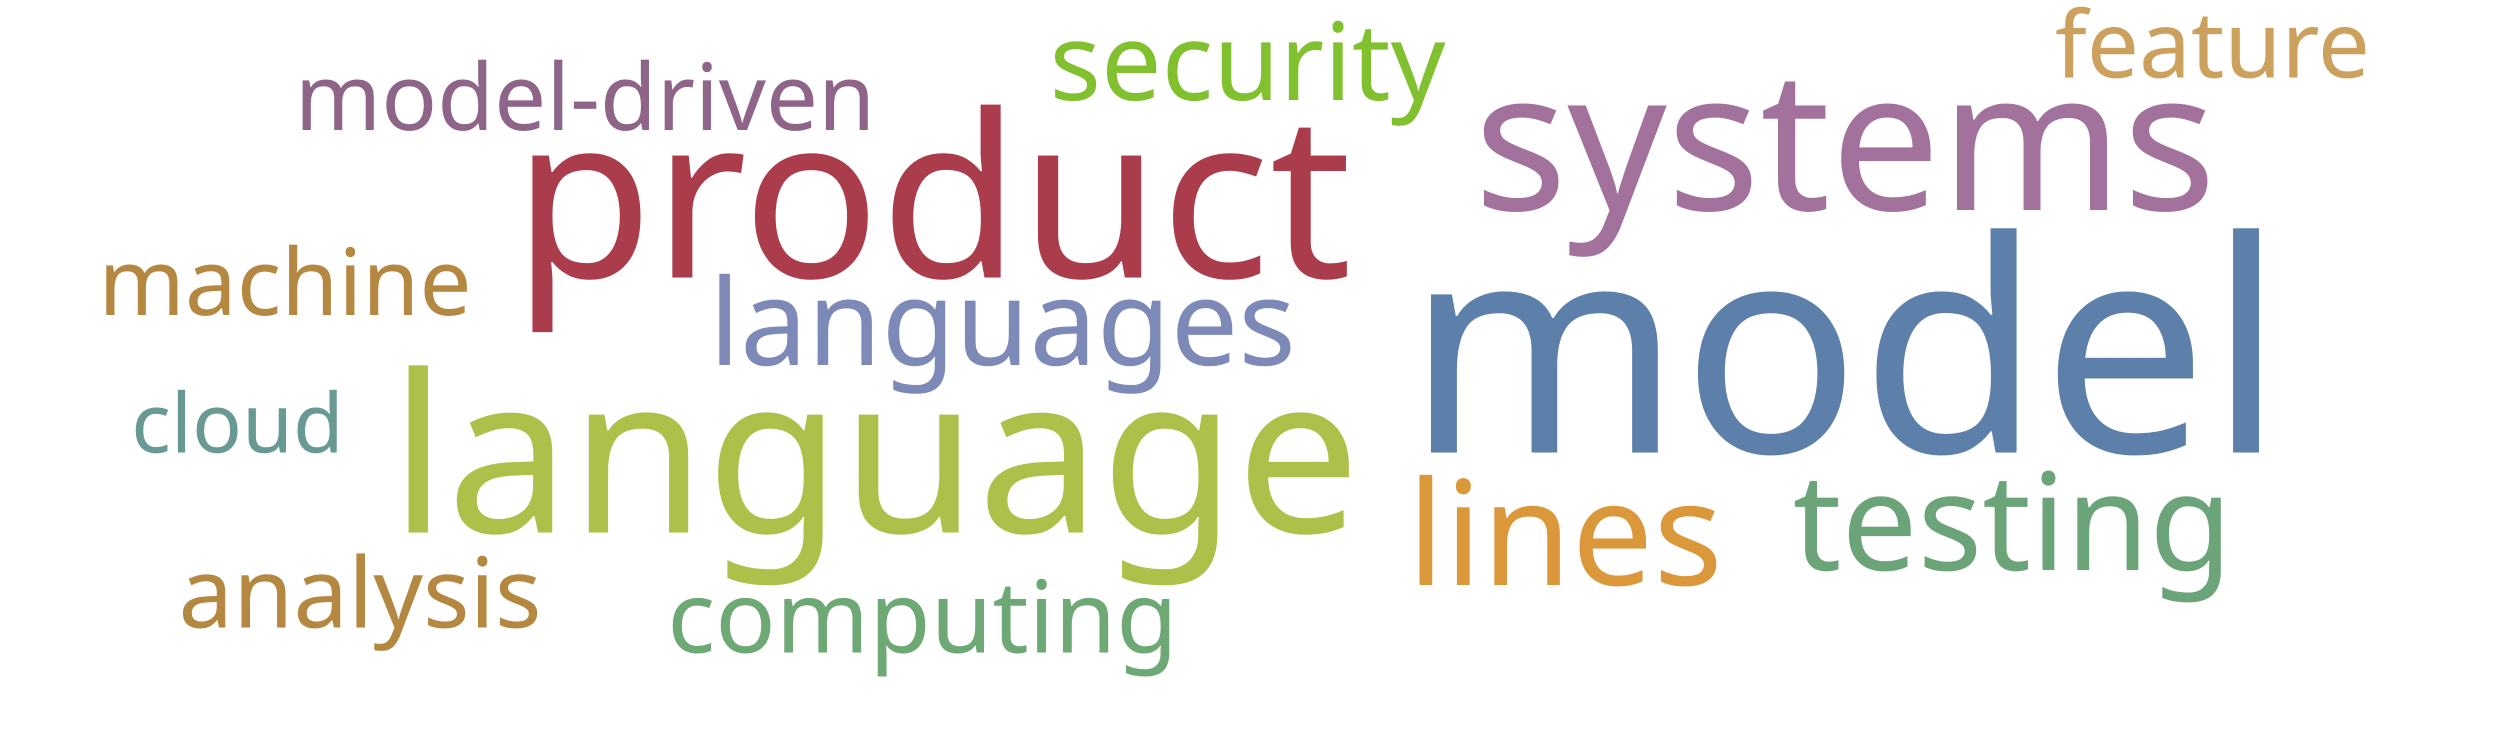
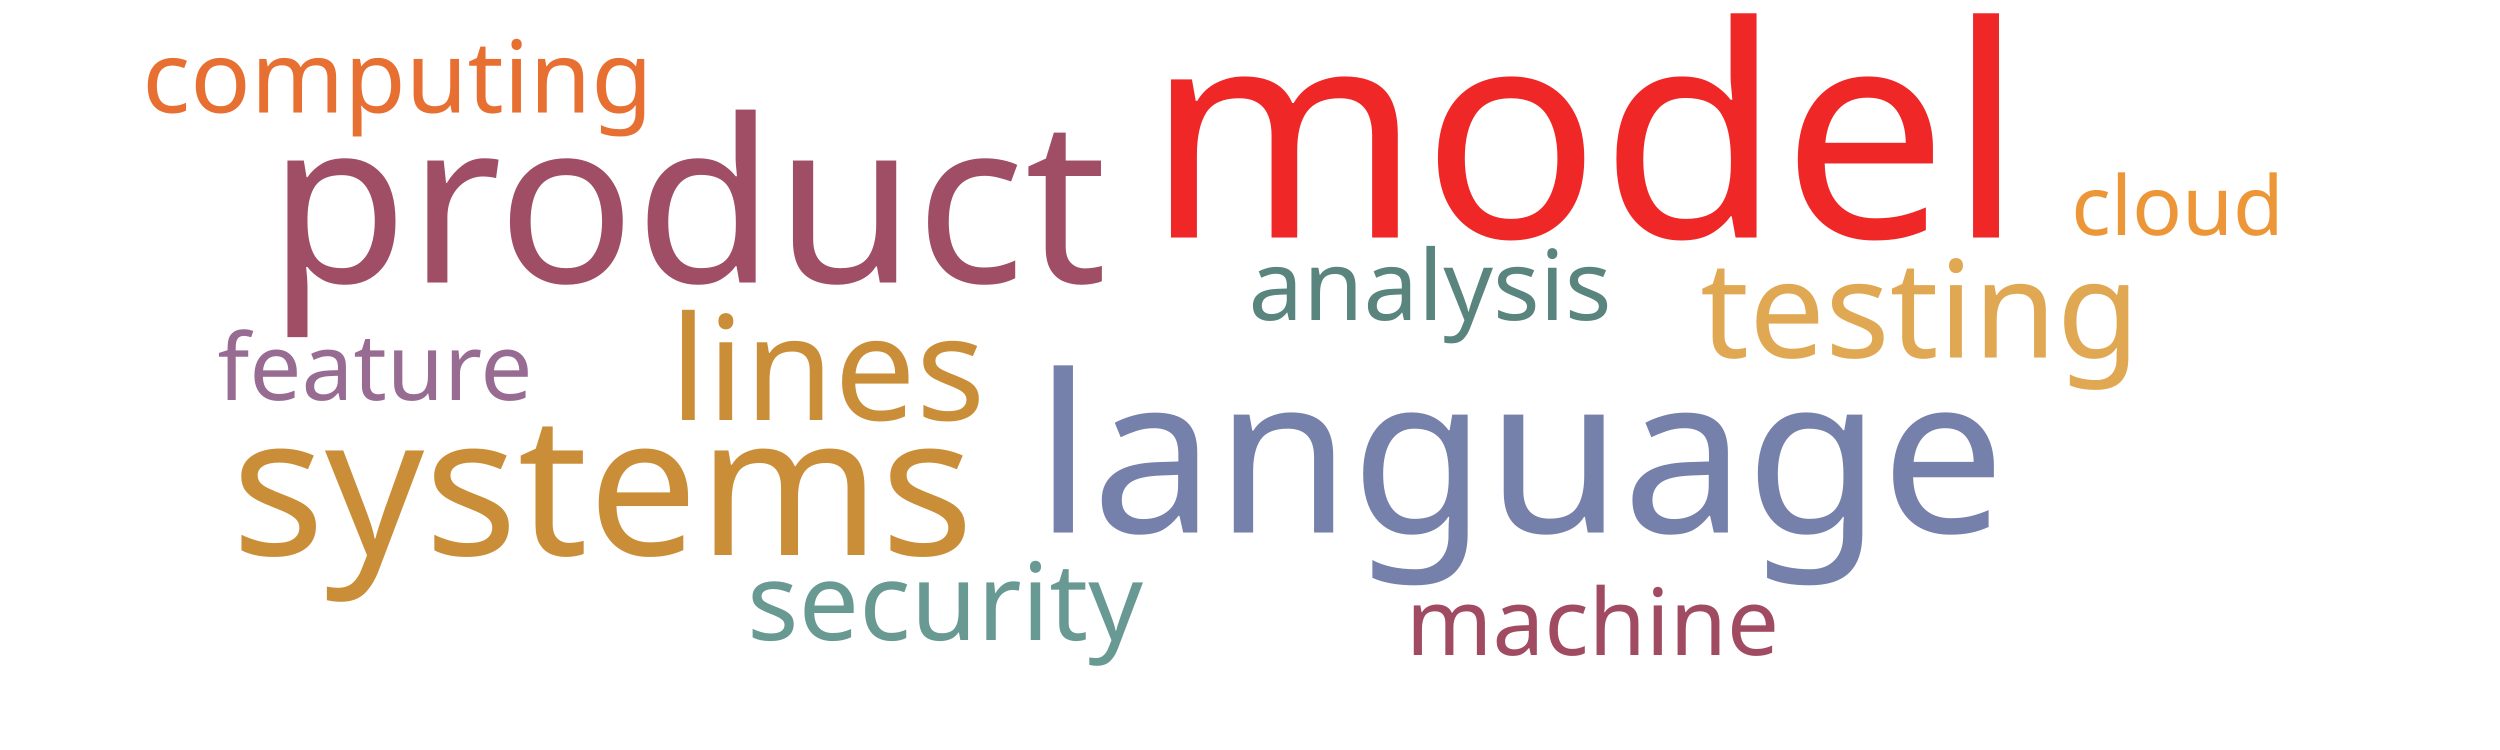
<svg xmlns="http://www.w3.org/2000/svg" width="1000" height="300">
  <g transform="translate(500, 150)">
-     <text text-anchor="middle" style="font-family: Impact; font-size: 118px; fill: #5c80aa" transform="translate(238,31)rotate(0)">model</text>
-     <text text-anchor="middle" style="font-family: Impact; font-size: 91px; fill: #ab3c4b" transform="translate(-127,-39)rotate(0)">product</text>
-     <text text-anchor="middle" style="font-family: Impact; font-size: 88px; fill: #adc14a" transform="translate(-150,63)rotate(0)">language</text>
-     <text text-anchor="middle" style="font-family: Impact; font-size: 78px; fill: #a2729c" transform="translate(238,-66)rotate(0)">systems</text>
-     <text text-anchor="middle" style="font-family: Impact; font-size: 58px; fill: #da983a" transform="translate(126,84)rotate(0)">lines</text>
-     <text text-anchor="middle" style="font-family: Impact; font-size: 54px; fill: #6ca47a" transform="translate(305,78)rotate(0)">testing</text>
-     <text text-anchor="middle" style="font-family: Impact; font-size: 48px; fill: #7d89b7" transform="translate(-99,-4)rotate(0)">languages</text>
-     <text text-anchor="middle" style="font-family: Impact; font-size: 43px; fill: #81c130" transform="translate(-1,-110)rotate(0)">security</text>
-     <text text-anchor="middle" style="font-family: Impact; font-size: 40px; fill: #6ea874" transform="translate(-131,111)rotate(0)">computing</text>
-     <text text-anchor="middle" style="font-family: Impact; font-size: 39px; fill: #b58842" transform="translate(-356,101)rotate(0)">analysis</text>
-     <text text-anchor="middle" style="font-family: Impact; font-size: 37px; fill: #b58842" transform="translate(-386,-24)rotate(0)">machine</text>
-     <text text-anchor="middle" style="font-family: Impact; font-size: 37px; fill: #8e6488" transform="translate(-266,-98)rotate(0)">model-driven</text>
-     <text text-anchor="middle" style="font-family: Impact; font-size: 37px; fill: #cba15d" transform="translate(385,-119)rotate(0)">feature</text>
-     <text text-anchor="middle" style="font-family: Impact; font-size: 33px; fill: #689993" transform="translate(-405,31)rotate(0)">cloud</text>
+     <text text-anchor="middle" style="font-family: Impact; font-size: 118px; fill: #ef2727" transform="translate(134,-55)rotate(0)">model</text>
+     <text text-anchor="middle" style="font-family: Impact; font-size: 91px; fill: #9f4e66" transform="translate(-225,-37)rotate(0)">product</text>
+     <text text-anchor="middle" style="font-family: Impact; font-size: 88px; fill: #7581ab" transform="translate(108,63)rotate(0)">language</text>
+     <text text-anchor="middle" style="font-family: Impact; font-size: 78px; fill: #ca8e38" transform="translate(-259,72)rotate(0)">systems</text>
+     <text text-anchor="middle" style="font-family: Impact; font-size: 58px; fill: #ca8e38" transform="translate(-169,18)rotate(0)">lines</text>
+     <text text-anchor="middle" style="font-family: Impact; font-size: 54px; fill: #e0a852" transform="translate(268,-7)rotate(0)">testing</text>
+     <text text-anchor="middle" style="font-family: Impact; font-size: 43px; fill: #689993" transform="translate(-122,106)rotate(0)">security</text>
+     <text text-anchor="middle" style="font-family: Impact; font-size: 40px; fill: #e76f31" transform="translate(-341,-105)rotate(0)">computing</text>
+     <text text-anchor="middle" style="font-family: Impact; font-size: 39px; fill: #5a847e" transform="translate(72,-22)rotate(0)">analysis</text>
+     <text text-anchor="middle" style="font-family: Impact; font-size: 37px; fill: #a04b62" transform="translate(137,112)rotate(0)">machine</text>
+     <text text-anchor="middle" style="font-family: Impact; font-size: 37px; fill: #986b92" transform="translate(-350,10)rotate(0)">feature</text>
+     <text text-anchor="middle" style="font-family: Impact; font-size: 33px; fill: #ec9637" transform="translate(371,-56)rotate(0)">cloud</text>
  </g>
</svg>
